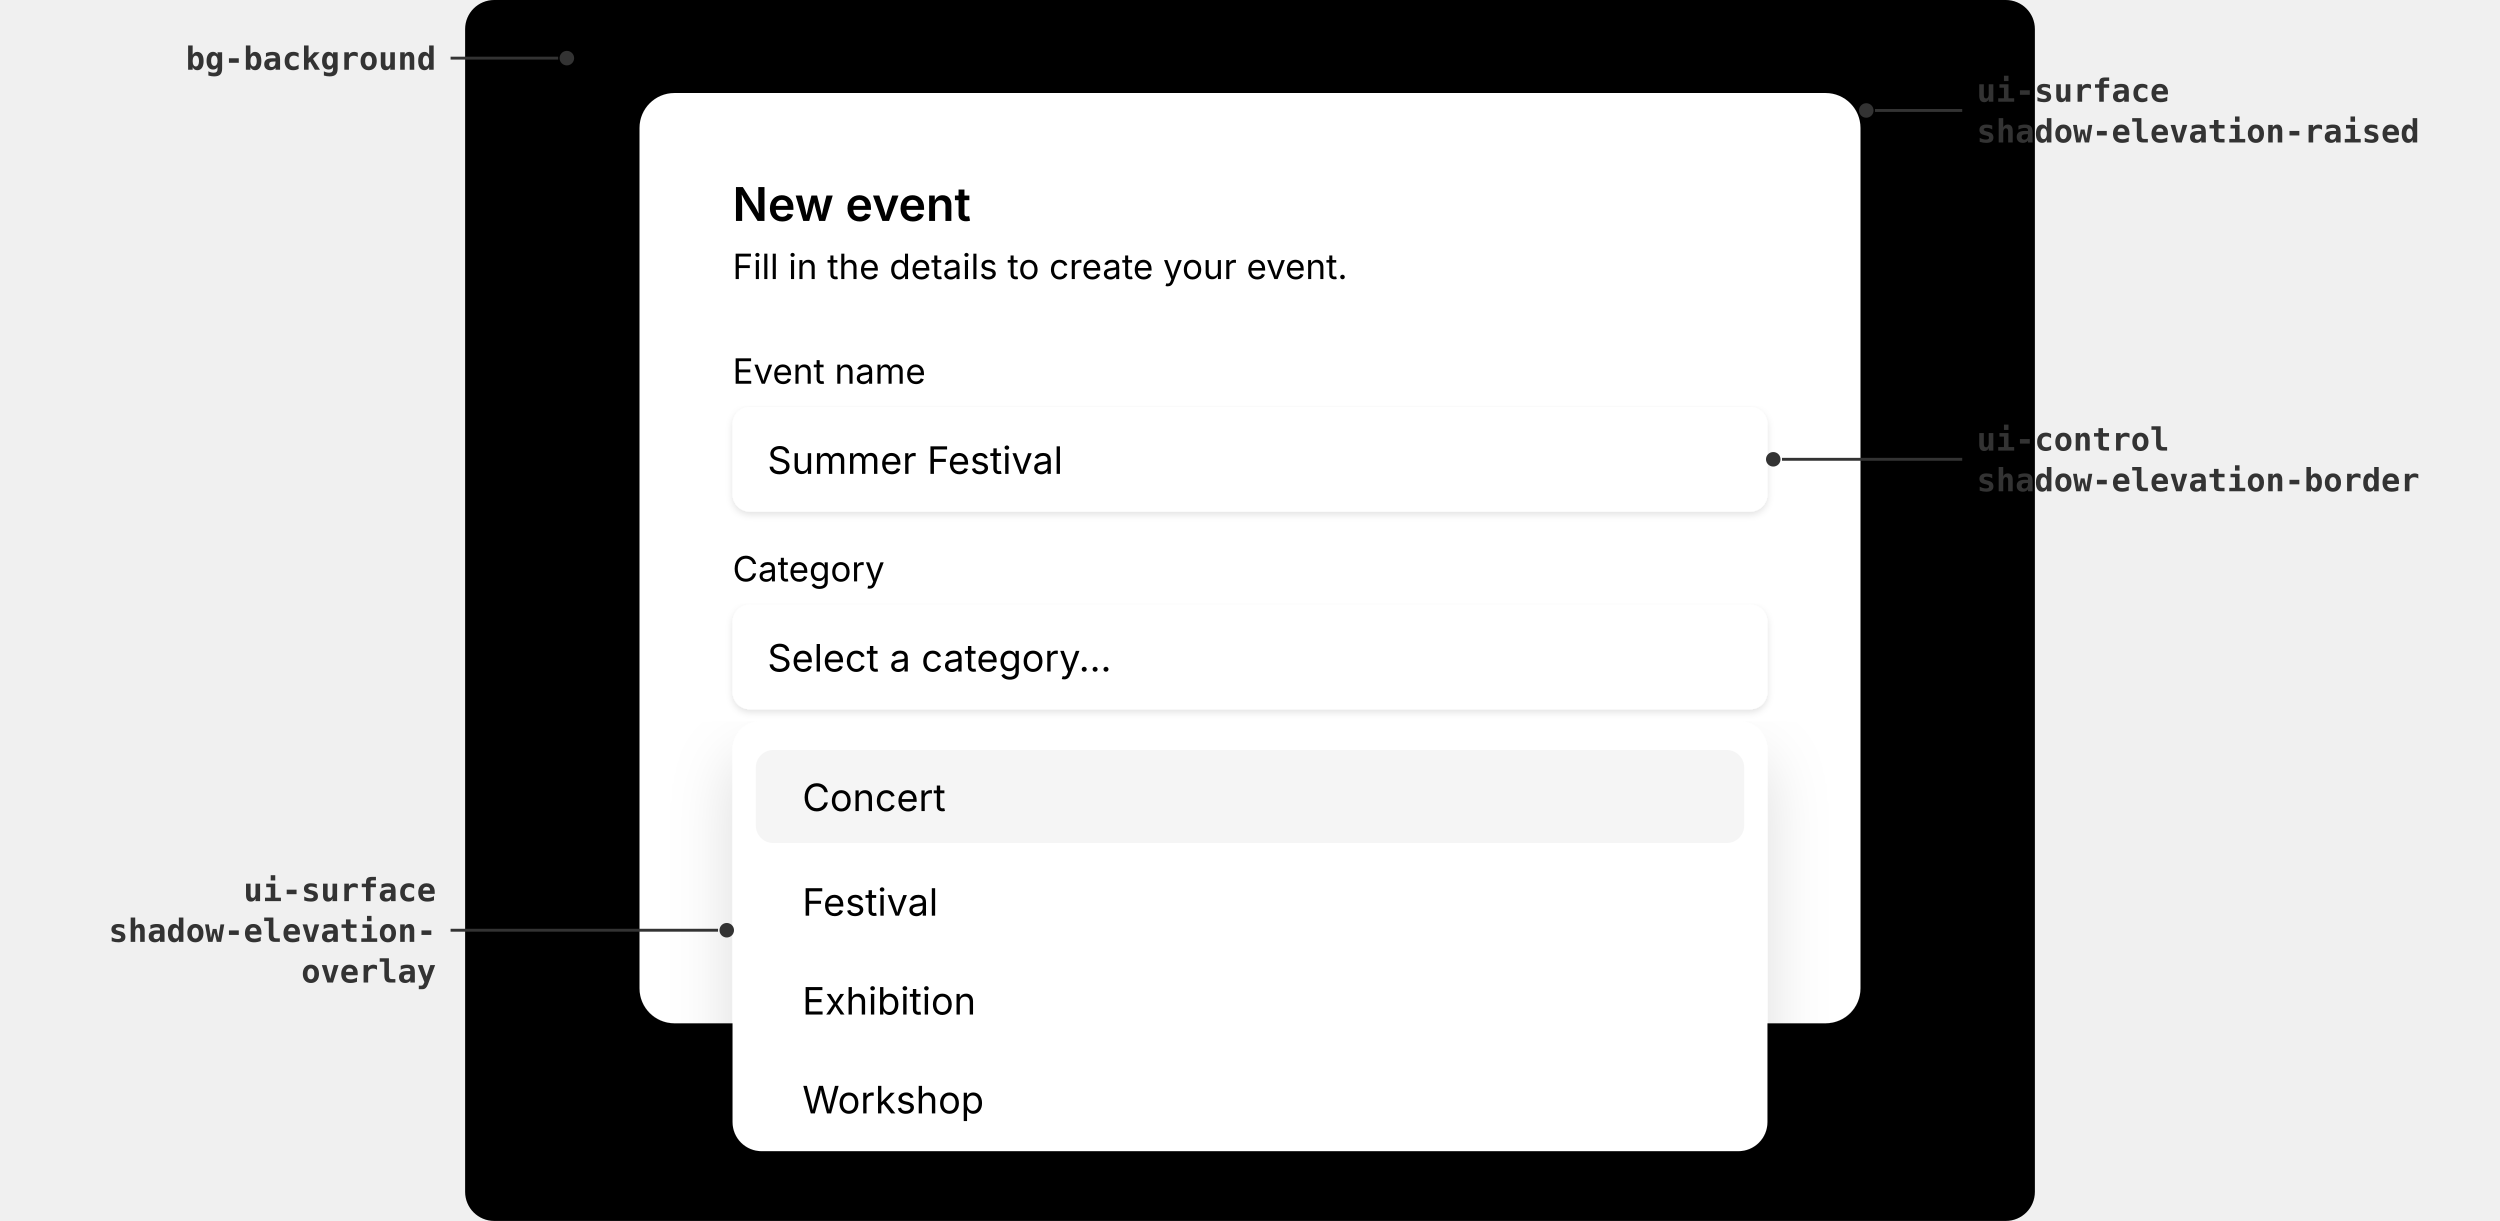
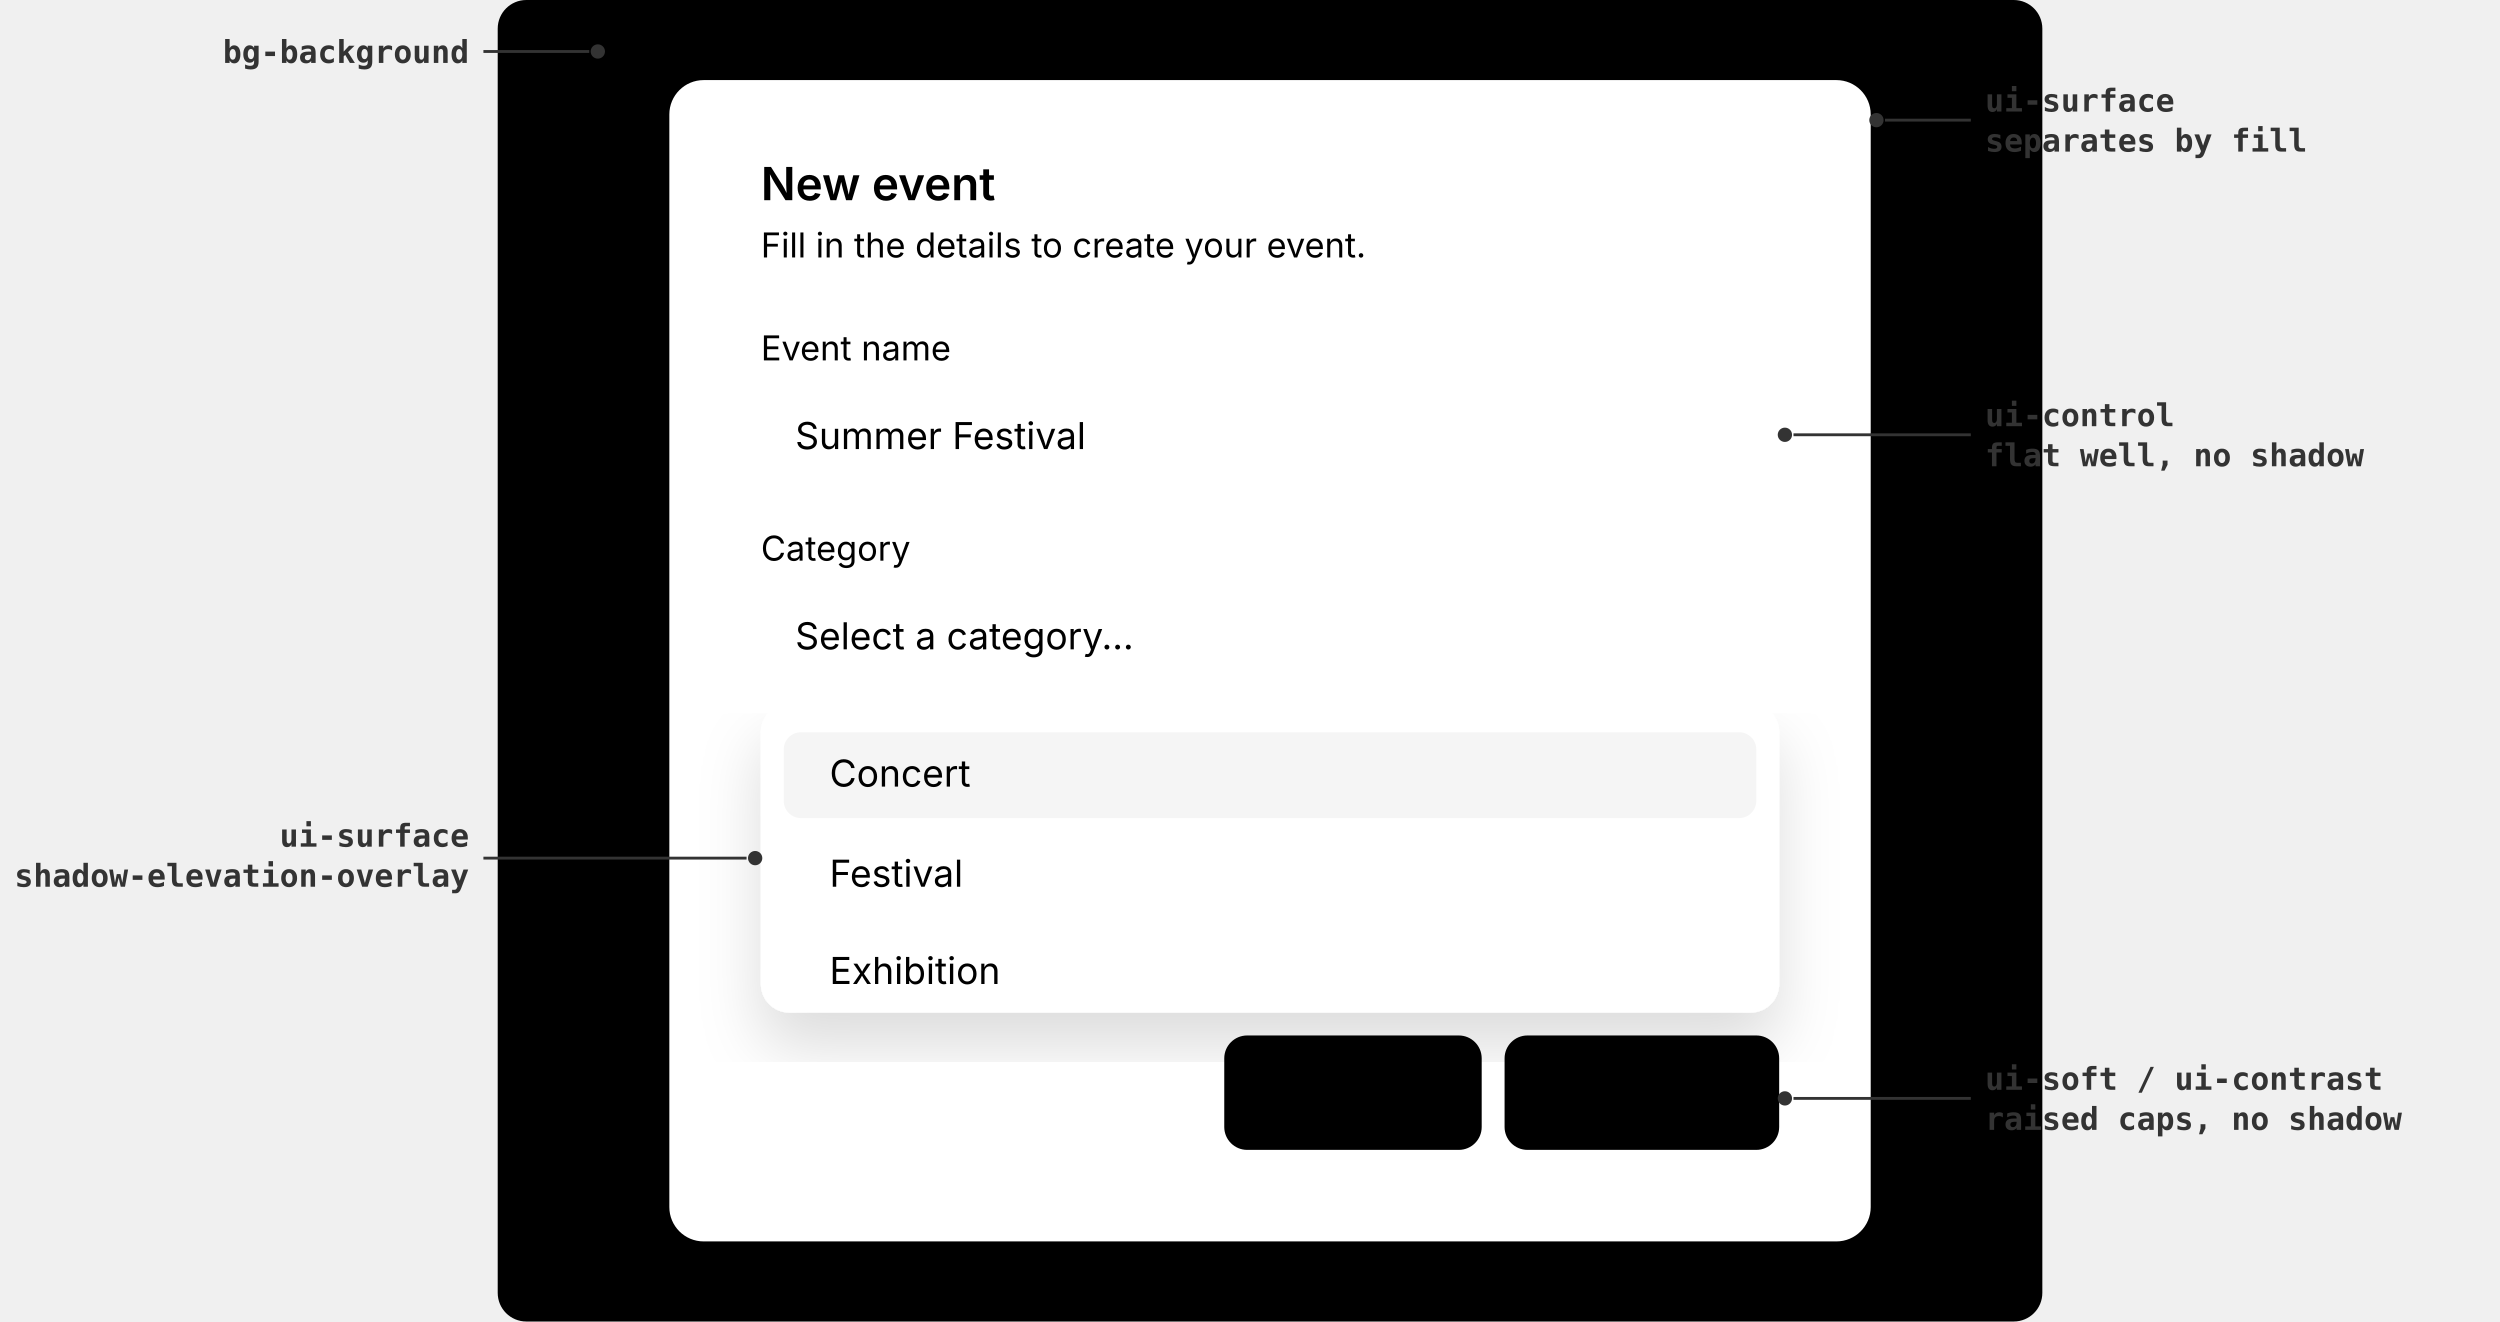
- <svg xmlns="http://www.w3.org/2000/svg" viewBox="0 0 860 420" font-family="ui-monospace, SFMono-Regular, Menlo, Monaco, Consolas, monospace">
+ <svg xmlns="http://www.w3.org/2000/svg" viewBox="-14 0 874 462" font-family="ui-monospace, SFMono-Regular, Menlo, Monaco, Consolas, monospace">
  <style>
    .label { fill: #333; }
    .label-line { stroke: #333; }
    @media (prefers-color-scheme: dark) {
      .label { fill: #999; }
      .label-line { stroke: #999; }
    }
  </style>
  <defs>
-     <filter id="raised" x="-4%" y="-4%" width="108%" height="116%">
-       <feDropShadow dx="0" dy="0.3" stdDeviation="0.8" flood-color="#000" flood-opacity="0.28" />
-       <feDropShadow dx="0" dy="1.4" stdDeviation="1.3" flood-color="#000" flood-opacity="0.21" />
-     </filter>
-     <filter id="border-shadow" x="-2%" y="-4%" width="104%" height="116%">
-       <feDropShadow dx="0" dy="0.3" stdDeviation="0.3" flood-color="#000" flood-opacity="0.14" />
-       <feDropShadow dx="0" dy="1" stdDeviation="1.2" flood-color="#000" flood-opacity="0.12" />
-     </filter>
    <filter id="overlay" x="-8%" y="-8%" width="116%" height="124%">
      <feDropShadow dx="0" dy="0.1" stdDeviation="0.1" flood-color="#000" flood-opacity="0.32" />
      <feDropShadow dx="0" dy="1" stdDeviation="0.9" flood-color="#000" flood-opacity="0.26" />
      <feDropShadow dx="-0.1" dy="4" stdDeviation="3.6" flood-color="#000" flood-opacity="0.2" />
      <feDropShadow dx="-0.2" dy="12" stdDeviation="10.8" flood-color="#000" flood-opacity="0.14" />
    </filter>
+     <linearGradient id="soft-bg" x1="0" y1="0" x2="0" y2="1">
+       <stop offset="0%" stop-color="oklch(0.998 0.001 54)" />
+       <stop offset="100%" stop-color="oklch(0.985 0.002 54)" />
+     </linearGradient>
+     <linearGradient id="contrast-bg" x1="0" y1="0" x2="0" y2="1">
+       <stop offset="0%" stop-color="oklch(0.22 0.008 54)" />
+       <stop offset="100%" stop-color="oklch(0.15 0.008 54)" />
+     </linearGradient>
    <path id="chevron" d="M0,0 L4,4 L8,0" fill="none" stroke="oklch(0.52 0.008 54)" stroke-width="1.5" stroke-linecap="round" stroke-linejoin="round" />
  </defs>
-   <rect x="160" y="0" width="540" height="420" rx="10" fill="oklch(0.965 0.003 54)" />
-   <rect x="220" y="32" width="420" height="320" rx="12" fill="#fff" stroke="oklch(0.86 0.005 54)" stroke-width="1" filter="url(#raised)" />
-   <text x="252" y="76" font-size="16" font-weight="600" font-family="system-ui, -apple-system, sans-serif" fill="oklch(0.22 0.008 54)">New event</text>
-   <text x="252" y="96" font-size="12" font-family="system-ui, -apple-system, sans-serif" fill="oklch(0.52 0.008 54)">Fill in the details to create your event.</text>
-   <text x="252" y="132" font-size="12" font-family="system-ui, -apple-system, sans-serif" fill="oklch(0.22 0.008 54)">Event name</text>
-   <rect x="252" y="140" width="356" height="36" rx="6" fill="#fff" stroke="oklch(0.86 0.005 54)" stroke-width="1" filter="url(#border-shadow)" />
-   <text x="264" y="163" font-size="13" font-family="system-ui, -apple-system, sans-serif" fill="oklch(0.22 0.008 54)">Summer Festival</text>
-   <text x="252" y="200" font-size="12" font-family="system-ui, -apple-system, sans-serif" fill="oklch(0.22 0.008 54)">Category</text>
-   <rect x="252" y="208" width="356" height="36" rx="6" fill="#fff" stroke="oklch(0.86 0.005 54)" stroke-width="1" filter="url(#border-shadow)" />
-   <text x="264" y="231" font-size="13" font-family="system-ui, -apple-system, sans-serif" fill="oklch(0.52 0.008 54)">Select a category...</text>
-   <use href="#chevron" x="590" y="222" />
-   <rect x="252" y="248" width="356" height="148" rx="10" fill="#fff" stroke="oklch(0.86 0.005 54)" stroke-width="1" filter="url(#overlay)" />
-   <rect x="260" y="258" width="340" height="32" rx="6" fill="#0000000a" />
-   <text x="276" y="279" font-size="13" font-family="system-ui, -apple-system, sans-serif" fill="oklch(0.22 0.008 54)">Concert</text>
-   <text x="276" y="315" font-size="13" font-family="system-ui, -apple-system, sans-serif" fill="oklch(0.22 0.008 54)">Festival</text>
-   <text x="276" y="349" font-size="13" font-family="system-ui, -apple-system, sans-serif" fill="oklch(0.22 0.008 54)">Exhibition</text>
-   <text x="276" y="383" font-size="13" font-family="system-ui, -apple-system, sans-serif" fill="oklch(0.22 0.008 54)">Workshop</text>
-   <circle cx="195" cy="20" r="2.5" class="label" />
-   <line x1="192" y1="20" x2="155" y2="20" class="label-line" stroke-width="1" />
-   <text x="150" y="24" font-size="11" font-weight="600" class="label" text-anchor="end">bg-background</text>
-   <circle cx="250" cy="320" r="2.5" class="label" />
-   <line x1="247" y1="320" x2="155" y2="320" class="label-line" stroke-width="1" />
-   <text x="150" y="310" font-size="11" font-weight="600" class="label" text-anchor="end">ui-surface</text>
-   <text x="150" y="324" font-size="11" font-weight="600" class="label" text-anchor="end">shadow-elevation-</text>
-   <text x="150" y="338" font-size="11" font-weight="600" class="label" text-anchor="end">overlay</text>
-   <circle cx="642" cy="38" r="2.5" class="label" />
-   <line x1="645" y1="38" x2="675" y2="38" class="label-line" stroke-width="1" />
-   <text x="680" y="35" font-size="11" font-weight="600" class="label">ui-surface</text>
-   <text x="680" y="49" font-size="11" font-weight="600" class="label">shadow-elevation-raised</text>
-   <circle cx="610" cy="158" r="2.5" class="label" />
-   <line x1="613" y1="158" x2="675" y2="158" class="label-line" stroke-width="1" />
-   <text x="680" y="155" font-size="11" font-weight="600" class="label">ui-control</text>
-   <text x="680" y="169" font-size="11" font-weight="600" class="label">shadow-elevation-border</text>
+   <rect x="160" y="0" width="540" height="462" rx="10" fill="oklch(0.965 0.003 54)" />
+   <rect x="220" y="28" width="420" height="406" rx="12" fill="#fff" stroke="oklch(0.15 0.008 54 / 0.13)" stroke-width="1" />
+   <text x="252" y="70" font-size="16" font-weight="600" font-family="system-ui, -apple-system, sans-serif" fill="oklch(0.22 0.008 54)">New event</text>
+   <text x="252" y="90" font-size="12" font-family="system-ui, -apple-system, sans-serif" fill="oklch(0.52 0.008 54)">Fill in the details to create your event.</text>
+   <text x="252" y="126" font-size="12" font-family="system-ui, -apple-system, sans-serif" fill="oklch(0.22 0.008 54)">Event name</text>
+   <rect x="252" y="134" width="356" height="36" rx="6" fill="#fff" stroke="oklch(0.15 0.008 54 / 0.26)" stroke-width="1" />
+   <text x="264" y="157" font-size="13" font-family="system-ui, -apple-system, sans-serif" fill="oklch(0.22 0.008 54)">Summer Festival</text>
+   <text x="252" y="196" font-size="12" font-family="system-ui, -apple-system, sans-serif" fill="oklch(0.22 0.008 54)">Category</text>
+   <rect x="252" y="204" width="356" height="36" rx="6" fill="#fff" stroke="oklch(0.15 0.008 54 / 0.26)" stroke-width="1" />
+   <text x="264" y="227" font-size="13" font-family="system-ui, -apple-system, sans-serif" fill="oklch(0.52 0.008 54)">Select a category...</text>
+   <use href="#chevron" x="588" y="218" />
+   <rect x="252" y="246" width="356" height="108" rx="10" fill="#fff" stroke="oklch(0.15 0.008 54 / 0.13)" stroke-width="1" filter="url(#overlay)" />
+   <rect x="260" y="256" width="340" height="30" rx="6" fill="#0000000a" />
+   <text x="276" y="275" font-size="13" font-family="system-ui, -apple-system, sans-serif" fill="oklch(0.22 0.008 54)">Concert</text>
+   <text x="276" y="310" font-size="13" font-family="system-ui, -apple-system, sans-serif" fill="oklch(0.22 0.008 54)">Festival</text>
+   <text x="276" y="344" font-size="13" font-family="system-ui, -apple-system, sans-serif" fill="oklch(0.22 0.008 54)">Exhibition</text>
+   <rect x="414" y="362" width="90" height="40" rx="8" fill="url(#soft-bg)" stroke="oklch(0.8 0.005 54)" stroke-width="1" />
+   <line x1="415" y1="363" x2="503" y2="363" stroke="oklch(1 0 0 / 0.9)" stroke-width="1" stroke-linecap="round" />
+   <text x="436" y="387" font-size="13" font-weight="500" font-family="system-ui, -apple-system, sans-serif" fill="oklch(0.22 0.008 54)">Cancel</text>
+   <rect x="512" y="362" width="96" height="40" rx="8" fill="url(#contrast-bg)" />
+   <line x1="513" y1="363" x2="607" y2="363" stroke="oklch(0.45 0.006 54)" stroke-opacity="0.25" stroke-width="1" stroke-linecap="round" />
+   <text x="536" y="387" font-size="13" font-weight="500" font-family="system-ui, -apple-system, sans-serif" fill="oklch(0.985 0.002 54)">Create</text>
+   <circle cx="195" cy="18" r="2.5" class="label" />
+   <line x1="192" y1="18" x2="155" y2="18" class="label-line" stroke-width="1" />
+   <text x="150" y="22" font-size="11" font-weight="600" class="label" text-anchor="end">bg-background</text>
+   <circle cx="250" cy="300" r="2.5" class="label" />
+   <line x1="247" y1="300" x2="155" y2="300" class="label-line" stroke-width="1" />
+   <text x="150" y="296" font-size="11" font-weight="600" class="label" text-anchor="end">ui-surface</text>
+   <text x="150" y="310" font-size="11" font-weight="600" class="label" text-anchor="end">shadow-elevation-overlay</text>
+   <circle cx="642" cy="42" r="2.5" class="label" />
+   <line x1="645" y1="42" x2="675" y2="42" class="label-line" stroke-width="1" />
+   <text x="680" y="39" font-size="11" font-weight="600" class="label">ui-surface</text>
+   <text x="680" y="53" font-size="11" font-weight="600" class="label">separates by fill</text>
+   <circle cx="610" cy="152" r="2.5" class="label" />
+   <line x1="613" y1="152" x2="675" y2="152" class="label-line" stroke-width="1" />
+   <text x="680" y="149" font-size="11" font-weight="600" class="label">ui-control</text>
+   <text x="680" y="163" font-size="11" font-weight="600" class="label">flat well, no shadow</text>
+   <circle cx="610" cy="384" r="2.5" class="label" />
+   <line x1="613" y1="384" x2="675" y2="384" class="label-line" stroke-width="1" />
+   <text x="680" y="381" font-size="11" font-weight="600" class="label">ui-soft / ui-contrast</text>
+   <text x="680" y="395" font-size="11" font-weight="600" class="label">raised caps, no shadow</text>
</svg>
